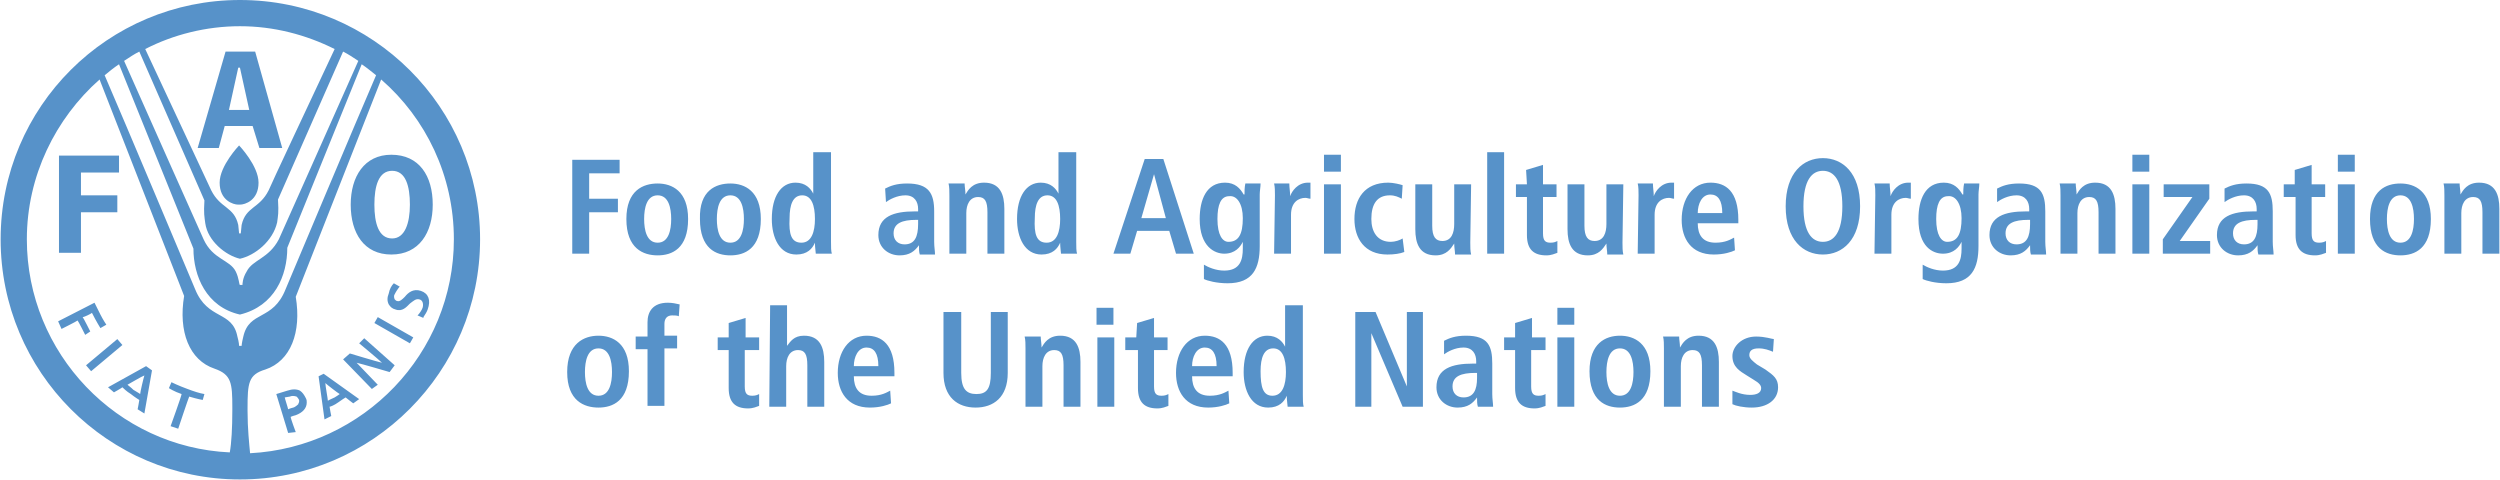
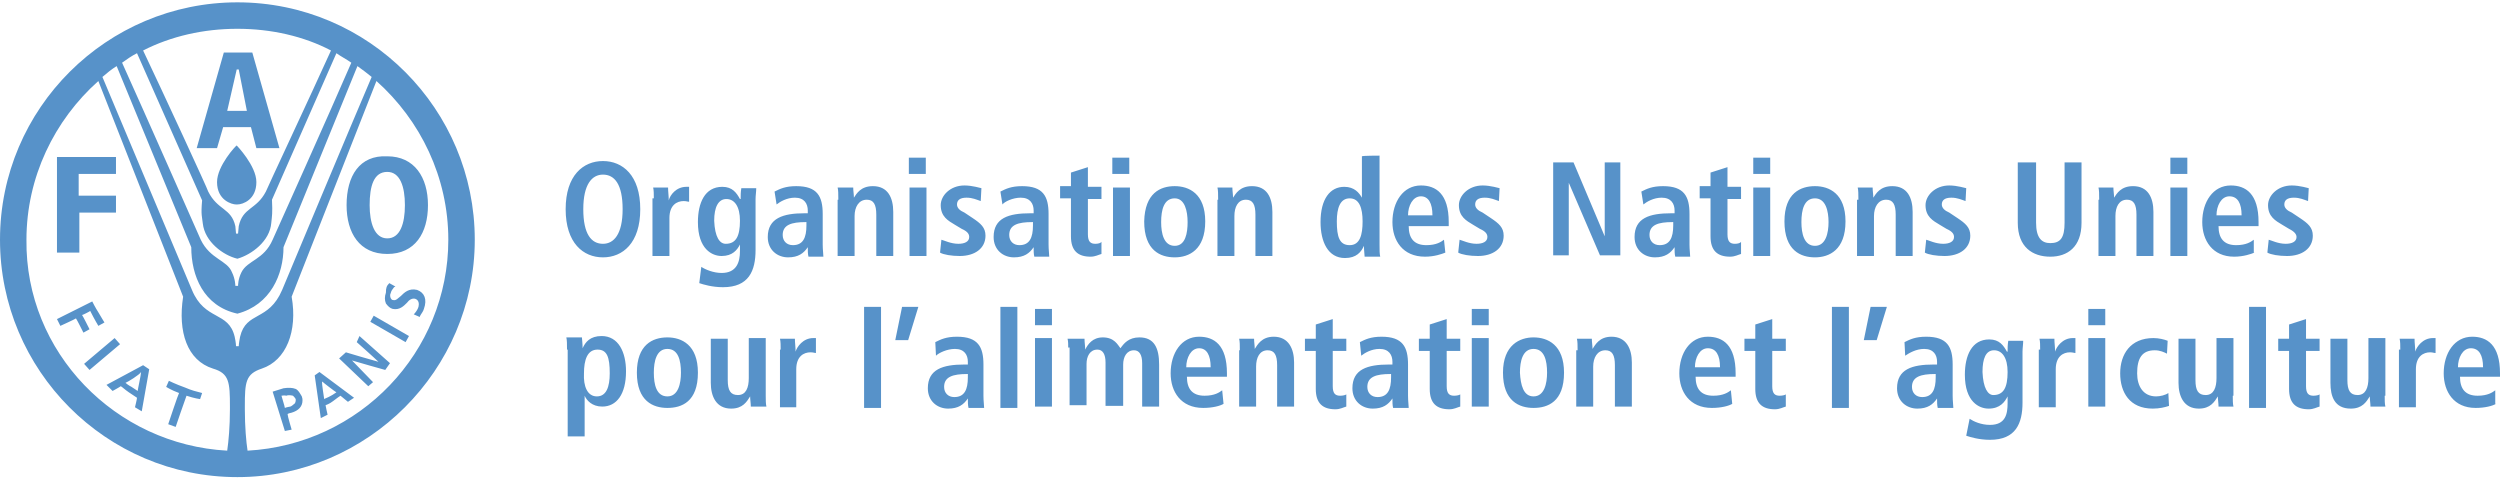
- <svg xmlns="http://www.w3.org/2000/svg" version="1.1" id="Layer_1" x="0" y="0" viewBox="0 0 295.5 56.7" width="365" height="70" xml:space="preserve">
-   <style>
-     .st0{fill:#5792c9}
-   </style>
-   <path class="st0" d="M67.6 18.9h5.6v1.6h-3.6v3H73v1.6h-3.4V30h-2V18.9zM77.7 21.7c1.7 0 3.6.9 3.6 4.2 0 3.5-1.9 4.3-3.6 4.3s-3.7-.8-3.7-4.3c0-3.4 2-4.2 3.7-4.2zm0 7c1.3 0 1.6-1.5 1.6-2.8s-.3-2.8-1.6-2.8-1.6 1.5-1.6 2.8.3 2.8 1.6 2.8zM86.3 21.7c1.7 0 3.6.9 3.6 4.2 0 3.5-1.9 4.3-3.6 4.3s-3.6-.8-3.6-4.3c-.1-3.4 1.9-4.2 3.6-4.2zm0 7c1.3 0 1.6-1.5 1.6-2.8s-.3-2.8-1.6-2.8-1.6 1.5-1.6 2.8.3 2.8 1.6 2.8zM98.2 18v10.6c0 .6 0 1.1.1 1.4h-1.9c0-.2-.1-.7-.1-1.3-.3.7-.9 1.4-2.2 1.4-2 0-2.9-2-2.9-4.2 0-2.7 1.1-4.3 2.8-4.3 1.2 0 1.8.7 2.1 1.3V18h2.1zm-3.5 10.7c1.2 0 1.6-1.3 1.6-2.8 0-1.6-.4-2.8-1.5-2.8s-1.5 1.1-1.5 2.7c-.1 1.9.2 2.9 1.4 2.9zM104.6 22.3c.6-.3 1.3-.6 2.6-.6 2.6 0 3.2 1.2 3.2 3.3v3.6c0 .6.1 1.1.1 1.5h-1.8c-.1-.3-.1-.7-.1-1.1-.5.7-1.1 1.2-2.3 1.2-1.3 0-2.5-.9-2.5-2.4 0-2.2 1.8-2.8 4.3-2.8h.4v-.3c0-.8-.4-1.6-1.5-1.6-1 0-1.9.5-2.3.8l-.1-1.6zm3.9 3.7h-.2c-1.7 0-2.7.4-2.7 1.6 0 .8.5 1.3 1.3 1.3 1.2 0 1.6-.9 1.6-2.4V26zM112.2 23.1c0-.5 0-1-.1-1.4h1.9c0 .4.1.8.1 1.3.3-.5.8-1.4 2.2-1.4 1.9 0 2.4 1.4 2.4 3.1V30h-2v-4.9c0-1.3-.3-1.8-1.1-1.8-1 0-1.4.9-1.4 1.9V30h-2v-6.9zM127.2 18v10.6c0 .6 0 1.1.1 1.4h-1.9c0-.2-.1-.7-.1-1.3-.3.7-.9 1.4-2.2 1.4-2 0-2.9-2-2.9-4.2 0-2.7 1.1-4.3 2.8-4.3 1.2 0 1.8.7 2.1 1.3V18h2.1zm-3.5 10.7c1.2 0 1.6-1.3 1.6-2.8 0-1.6-.4-2.8-1.5-2.8s-1.5 1.1-1.5 2.7c-.1 1.9.2 2.9 1.4 2.9zM138.2 27.3h-3.8l-.8 2.7h-2l3.7-11.2h2.2l3.6 11.2H139l-.8-2.7zm-.4-1.5l-1.4-5.2-1.5 5.2h2.9zM142.3 31.3c.5.3 1.4.7 2.4.7 1.9 0 2.2-1.3 2.2-2.6v-.8c-.3.6-.9 1.4-2.2 1.4-1.1 0-2.9-.8-2.9-4.1 0-2.3.8-4.3 3-4.3 1.2 0 1.8.7 2.2 1.4h.1c0-.4 0-.8.1-1.3h1.8c0 .4-.1.9-.1 1.3v6.1c0 2.6-.8 4.4-3.8 4.4-1.3 0-2.4-.3-2.8-.5v-1.7zm2.9-2.7c1.2 0 1.7-.9 1.7-2.8 0-1.7-.7-2.7-1.6-2.6-1 0-1.4 1-1.4 2.7 0 1.9.6 2.7 1.3 2.7zM150.7 23.1c0-.5 0-1-.1-1.4h1.8c0 .5.1 1 .1 1.5.2-.6.9-1.6 2.1-1.6h.3v1.9c-.2 0-.4-.1-.6-.1-.8 0-1.7.5-1.7 2V30h-2l.1-6.9zM156.5 18.3h2v2h-2v-2zm0 3.5h2V30h-2v-8.2zM166 29.8c-.5.2-1.2.3-2 .3-2.7 0-3.9-1.9-3.9-4.2 0-2.4 1.2-4.3 4-4.3.6 0 1.4.2 1.7.3l-.1 1.6c-.4-.2-.8-.4-1.4-.4-1.5 0-2.2 1-2.2 2.8 0 1.5.7 2.7 2.3 2.7.5 0 1.1-.2 1.4-.4l.2 1.6zM173.8 28.7c0 .5 0 1 .1 1.4H172c0-.4-.1-.8-.1-1.3-.4.6-.9 1.4-2.2 1.4-1.9 0-2.4-1.4-2.4-3.1v-5.3h2v4.9c0 1.3.4 1.8 1.2 1.8 1.1 0 1.4-1 1.4-2v-4.7h2l-.1 6.9zM175.8 18h2v12h-2V18zM180.4 20.1l2-.6v2.3h1.6v1.5h-1.6v4.3c0 .9.3 1.1.9 1.1.4 0 .6-.1.8-.2v1.4c-.3.1-.7.3-1.3.3-1.5 0-2.3-.7-2.3-2.4v-4.5h-1.3v-1.5h1.3l-.1-1.7zM191.8 28.7c0 .5 0 1 .1 1.4H190c0-.4-.1-.8-.1-1.3-.4.6-.9 1.4-2.2 1.4-1.9 0-2.4-1.4-2.4-3.1v-5.3h2v4.9c0 1.3.4 1.8 1.2 1.8 1.1 0 1.4-1 1.4-2v-4.7h2l-.1 6.9zM193.7 23.1c0-.5 0-1-.1-1.4h1.8c0 .5.1 1 .1 1.5.2-.6.9-1.6 2.1-1.6h.3v1.9c-.2 0-.4-.1-.6-.1-.8 0-1.7.5-1.7 2V30h-2l.1-6.9zM205.1 29.6c-.4.2-1.3.5-2.5.5-2.7 0-3.8-1.9-3.8-4.1 0-2.5 1.3-4.4 3.4-4.4 1.8 0 3.3 1 3.3 4.4v.4h-4.8c0 1.4.6 2.3 2.1 2.3 1.2 0 1.8-.4 2.2-.6l.1 1.5zm-1.5-4.4c0-1.5-.5-2.2-1.4-2.2-1 0-1.5 1.1-1.5 2.2h2.9zM215.5 18.7c2.3 0 4.4 1.7 4.4 5.7s-2.1 5.7-4.4 5.7c-2.3 0-4.4-1.7-4.4-5.7s2.1-5.7 4.4-5.7zm0 9.9c1.3 0 2.3-1.1 2.3-4.2s-1-4.2-2.3-4.2-2.3 1.1-2.3 4.2 1 4.2 2.3 4.2zM221.7 23.1c0-.5 0-1-.1-1.4h1.8c0 .5.1 1 .1 1.5.2-.6.9-1.6 2.1-1.6h.3v1.9c-.2 0-.4-.1-.6-.1-.8 0-1.7.5-1.7 2V30h-2l.1-6.9zM227.3 31.3c.5.3 1.4.7 2.4.7 1.9 0 2.2-1.3 2.2-2.6v-.8c-.3.6-.9 1.4-2.2 1.4-1.2 0-2.9-.8-2.9-4.1 0-2.3.8-4.3 3-4.3 1.2 0 1.8.7 2.2 1.4h.1c0-.4 0-.8.1-1.3h1.8c0 .4-.1.9-.1 1.3v6.1c0 2.6-.8 4.4-3.8 4.4-1.3 0-2.4-.3-2.8-.5v-1.7zm2.9-2.7c1.2 0 1.7-.9 1.7-2.8 0-1.7-.7-2.7-1.6-2.6-1 0-1.4 1-1.4 2.7 0 1.9.6 2.7 1.3 2.7zM236.1 22.3c.6-.3 1.3-.6 2.6-.6 2.6 0 3.1 1.2 3.1 3.3v3.6c0 .6.1 1.1.1 1.5h-1.8c-.1-.3-.1-.7-.1-1.1-.5.7-1.1 1.2-2.3 1.2-1.3 0-2.5-.9-2.5-2.4 0-2.2 1.8-2.8 4.3-2.8h.4v-.3c0-.8-.4-1.6-1.5-1.6-1 0-1.9.5-2.3.8v-1.6zM240 26h-.2c-1.7 0-2.7.4-2.7 1.6 0 .8.5 1.3 1.3 1.3 1.2 0 1.6-.9 1.6-2.4V26zM243.6 23.1c0-.5 0-1-.1-1.4h1.9c0 .4.1.8.1 1.3.3-.5.8-1.4 2.2-1.4 1.9 0 2.4 1.4 2.4 3.1V30h-2v-4.9c0-1.3-.3-1.8-1.1-1.8-1 0-1.4.9-1.4 1.9V30h-2v-6.9zM252.1 18.3h2v2h-2v-2zm0 3.5h2V30h-2v-8.2zM255.7 28.3l3.5-5h-3.4v-1.5h5.4v1.7l-3.5 5h3.6V30h-5.6v-1.7zM263 22.3c.6-.3 1.3-.6 2.6-.6 2.6 0 3.1 1.2 3.1 3.3v3.6c0 .6.1 1.1.1 1.5H267c-.1-.3-.1-.7-.1-1.1-.5.7-1.1 1.2-2.3 1.2-1.3 0-2.5-.9-2.5-2.4 0-2.2 1.8-2.8 4.3-2.8h.4v-.3c0-.8-.4-1.6-1.5-1.6-1 0-1.9.5-2.3.8v-1.6zm3.9 3.7h-.2c-1.7 0-2.7.4-2.7 1.6 0 .8.5 1.3 1.3 1.3 1.2 0 1.6-.9 1.6-2.4V26zM271.3 20.1l2-.6v2.3h1.6v1.5h-1.6v4.3c0 .9.3 1.1.9 1.1.4 0 .6-.1.8-.2v1.4c-.3.1-.7.3-1.3.3-1.5 0-2.3-.7-2.3-2.4v-4.5H270v-1.5h1.3v-1.7zM276.4 18.3h2v2h-2v-2zm0 3.5h2V30h-2v-8.2zM283.8 21.7c1.7 0 3.6.9 3.6 4.2 0 3.5-1.9 4.3-3.6 4.3s-3.6-.8-3.6-4.3c0-3.4 1.9-4.2 3.6-4.2zm0 7c1.3 0 1.6-1.5 1.6-2.8s-.3-2.8-1.6-2.8-1.6 1.5-1.6 2.8.3 2.8 1.6 2.8zM289 23.1c0-.5 0-1-.1-1.4h1.9c0 .4.1.8.1 1.3.3-.5.8-1.4 2.2-1.4 1.9 0 2.4 1.4 2.4 3.1V30h-2v-4.9c0-1.3-.3-1.8-1.1-1.8-1 0-1.4.9-1.4 1.9V30h-2v-6.9zM70.7 39.7c1.7 0 3.6.9 3.6 4.2 0 3.5-1.9 4.3-3.6 4.3S67 47.4 67 44s2-4.3 3.7-4.3zm0 7.1c1.3 0 1.6-1.5 1.6-2.8s-.3-2.8-1.6-2.8-1.6 1.5-1.6 2.8.3 2.8 1.6 2.8zM76.5 41.3h-1.4v-1.5h1.4v-1.7c0-1.2.6-2.3 2.4-2.3.5 0 1 .1 1.4.2l-.1 1.4c-.2-.1-.5-.1-.8-.1-.6 0-.9.4-.9 1v1.4H80v1.5h-1.5V48h-2v-6.7zM86.1 38.2l2-.6v2.3h1.6v1.5H88v4.3c0 .9.3 1.1.9 1.1.4 0 .6-.1.8-.2V48c-.3.1-.7.3-1.3.3-1.5 0-2.3-.7-2.3-2.4v-4.5h-1.3v-1.5h1.3v-1.7zM91 36.1h2v4.8c.4-.5.8-1.2 2-1.2 1.9 0 2.4 1.4 2.4 3.1v5.3h-2v-4.9c0-1.3-.3-1.8-1.1-1.8-1 0-1.4.9-1.4 1.9v4.8h-2l.1-12zM105.3 47.7c-.4.2-1.3.5-2.5.5-2.7 0-3.8-1.9-3.8-4.1 0-2.5 1.3-4.4 3.4-4.4 1.8 0 3.3 1 3.3 4.4v.4h-4.8c0 1.4.6 2.3 2.1 2.3 1.2 0 1.8-.4 2.2-.6l.1 1.5zm-1.5-4.4c0-1.5-.5-2.2-1.4-2.2-1 0-1.5 1.1-1.5 2.2h2.9zM113.6 36.9v7.2c0 1.9.6 2.5 1.8 2.5 1.2 0 1.7-.6 1.7-2.5v-7.2h2v7.2c0 2.9-1.7 4.1-3.8 4.1-2.1 0-3.8-1.2-3.8-4.1v-7.2h2.1zM121.2 41.2c0-.5 0-1-.1-1.4h1.9c0 .4.1.8.1 1.3.3-.5.8-1.4 2.2-1.4 1.9 0 2.4 1.4 2.4 3.1v5.3h-2v-4.9c0-1.3-.3-1.8-1.1-1.8-1 0-1.4.9-1.4 1.9v4.8h-2v-6.9zM129.6 36.4h2v2h-2v-2zm.1 3.5h2v8.2h-2v-8.2zM134.4 38.2l2-.6v2.3h1.6v1.5h-1.6v4.3c0 .9.3 1.1.9 1.1.4 0 .6-.1.8-.2V48c-.3.1-.7.3-1.3.3-1.5 0-2.3-.7-2.3-2.4v-4.5H133v-1.5h1.3l.1-1.7zM145.3 47.7c-.4.2-1.3.5-2.5.5-2.7 0-3.8-1.9-3.8-4.1 0-2.5 1.3-4.4 3.4-4.4 1.8 0 3.3 1 3.3 4.4v.4h-4.8c0 1.4.6 2.3 2.1 2.3 1.2 0 1.8-.4 2.2-.6l.1 1.5zm-1.5-4.4c0-1.5-.5-2.2-1.4-2.2-1 0-1.5 1.1-1.5 2.2h2.9zM154 36.1v10.6c0 .6 0 1.1.1 1.4h-1.9c0-.2-.1-.7-.1-1.3-.3.7-.9 1.4-2.2 1.4-2 0-2.9-2-2.9-4.2 0-2.7 1.1-4.3 2.8-4.3 1.2 0 1.8.7 2.1 1.3v-4.9h2.1zm-3.6 10.7c1.2 0 1.6-1.3 1.6-2.8 0-1.6-.4-2.8-1.5-2.8s-1.5 1.1-1.5 2.7c0 1.9.3 2.9 1.4 2.9zM160.2 36.9h2.4l3.7 8.8v-8.8h1.9v11.2h-2.4l-3.7-8.7v8.7h-1.9V36.9zM170.7 40.3c.6-.3 1.3-.6 2.6-.6 2.6 0 3.1 1.2 3.1 3.3v3.6c0 .6.1 1.1.1 1.5h-1.8c-.1-.3-.1-.7-.1-1.1-.5.7-1.1 1.2-2.3 1.2-1.3 0-2.5-.9-2.5-2.4 0-2.2 1.8-2.8 4.3-2.8h.4v-.3c0-.8-.4-1.6-1.5-1.6-1 0-1.9.5-2.3.8v-1.6zm3.9 3.8h-.2c-1.7 0-2.7.4-2.7 1.6 0 .8.5 1.3 1.3 1.3 1.2 0 1.6-.9 1.6-2.3v-.6zM179.1 38.2l2-.6v2.3h1.6v1.5H181v4.3c0 .9.3 1.1.9 1.1.4 0 .6-.1.8-.2V48c-.3.1-.7.3-1.3.3-1.5 0-2.3-.7-2.3-2.4v-4.5h-1.3v-1.5h1.3v-1.7zM184.1 36.4h2v2h-2v-2zm0 3.5h2v8.2h-2v-8.2zM191.5 39.7c1.7 0 3.6.9 3.6 4.2 0 3.5-1.9 4.3-3.6 4.3s-3.6-.8-3.6-4.3c0-3.3 1.9-4.2 3.6-4.2zm0 7.1c1.3 0 1.6-1.5 1.6-2.8s-.3-2.8-1.6-2.8-1.6 1.5-1.6 2.8.3 2.8 1.6 2.8zM196.7 41.2c0-.5 0-1-.1-1.4h1.9c0 .4.1.8.1 1.3.3-.5.8-1.4 2.2-1.4 1.9 0 2.4 1.4 2.4 3.1v5.3h-2v-4.9c0-1.3-.3-1.8-1.1-1.8-1 0-1.4.9-1.4 1.9v4.8h-2v-6.9zM204.8 46.2c.3.1 1.1.5 2.1.5.7 0 1.3-.2 1.3-.8 0-.3-.2-.6-.9-1l-.8-.5c-.8-.5-1.7-1-1.7-2.3 0-1.1 1.1-2.3 2.8-2.3 1.1 0 1.9.3 2.1.3l-.1 1.5c-.5-.2-1-.4-1.7-.4-.8 0-1.1.3-1.1.8 0 .4.4.7.9 1.1l1 .6c1 .7 1.5 1.1 1.5 2.1 0 1.5-1.3 2.4-3.1 2.4-1 0-1.9-.2-2.3-.4v-1.6z" />
-   <g>
-     <path class="st0" d="M28.3 56.7C12.7 56.7 0 44 0 28.3S12.7 0 28.3 0C44 0 56.7 12.7 56.7 28.3S44 56.7 28.3 56.7zm-.1-39.5s2.3 2.4 2.3 4.4c0 2.1-1.6 2.6-2.2 2.6h-.2c-.6 0-2.2-.5-2.2-2.6 0-2 2.3-4.4 2.3-4.4zM6.9 29.9h2.6v-4.8h4.3v-2H9.5v-2.7H14v-2H6.9v11.5zm23.7-12.4h2.7L30.1 6.1h-3.5l-3.3 11.4h2.5l.7-2.6h3.3l.8 2.6zM29.4 13H27l1.1-5h.2l1.1 5zm12 11.2c0 3.4 1.6 5.9 4.8 5.9 3.3 0 4.9-2.6 4.9-5.9 0-3.4-1.6-5.9-4.9-5.9-3.2 0-4.8 2.6-4.8 5.9zm2.8 0c0-2.2.5-4 2.1-4s2.1 1.8 2.1 4-.6 4-2.1 4c-1.6 0-2.1-1.8-2.1-4zM27.1 53.5c.2-1.1.3-2.9.3-5v-.3c0-2.9-.1-3.9-2.1-4.6-3-1-4.3-4.4-3.6-8.6l-10-25.6C6.5 14 3.1 20.8 3.1 28.3c0 13.5 10.7 24.6 24 25.2zm1.2-16.3c-4-.9-5.5-4.6-5.5-7.8L14 7.6c-.6.4-1.1.8-1.7 1.3 2 4.6 10.7 25.3 10.7 25.3 1.5 3.7 4.4 2.5 5 5.6.2.7.2 1.1.2 1.1h.3s0-.3.2-1.1c.7-3.1 3.5-1.8 5-5.6 0 0 8.7-20.7 10.7-25.3-.5-.4-1.1-.9-1.7-1.3l-8.8 21.7c0 3.3-1.5 6.9-5.6 7.9zm0-6.6c-1.7-.4-3.8-2.1-4.1-4.2-.1-.8-.2-1.1-.1-2.7L16.4 6.1c-.6.3-1.2.7-1.8 1.1 2.3 5.2 9.4 21.1 9.4 21.1 1.1 2.4 3.1 2.4 3.8 3.8.4.8.4 1.6.5 1.6h.3c0-.1 0-.8.5-1.6.7-1.4 2.6-1.5 3.8-3.8 0 0 7.1-15.9 9.4-21.1-.6-.4-1.2-.8-1.8-1.1l-7.7 17.5c.1 1.6 0 1.9-.1 2.7-.5 2.2-2.6 3.9-4.4 4.3zm.1-3l.1-1c.5-2.2 2.1-1.9 3.2-4.1 0-.1 5.5-11.8 7.8-16.7-3.4-1.7-7.2-2.7-11.2-2.7s-7.9 1-11.2 2.7c2.3 4.9 7.8 16.7 7.8 16.7 1.1 2.2 2.7 1.9 3.2 4.1l.1 1h.2zm25.2.7c0-7.5-3.3-14.3-8.6-18.9L34.9 35.1c.7 4.2-.6 7.6-3.6 8.6-2 .6-2.1 1.6-2.1 4.6v.3c0 2.1.2 3.9.3 5 13.4-.7 24.1-11.8 24.1-25.3zm-42.5 7.5l.7 1.4c.3.6.7 1.2.7 1.2l-.7.4s-.5-.8-1-1.8c-.1.1-.9.5-1.1.5.1.1.9 1.7.9 1.7l-.6.4s-.8-1.6-.9-1.7c-.1.1-1.9 1-1.9 1l-.4-.9 4.3-2.2zm2.7 4.3l.6.7-3.7 3.1-.6-.7 3.7-3.1zm3.4 3.2l.7.5-.9 5.1-.8-.5s.2-1 .2-1.1c0 0-.5-.3-1-.7-.5-.3-.9-.7-1-.8-.1.1-1 .6-1 .6l-.7-.6 4.5-2.5zM15 45.5c.1.1.4.3.7.6.3.2.7.4.8.5 0-.2.4-1.9.5-2.2-.3.1-1.8 1-2 1.1zm5.2-.3s.8.4 1.9.8c.8.3 1.4.5 2 .6l-.2.7s-.6-.1-1.6-.4c-.1.2-1.3 3.8-1.3 3.8l-.9-.3s1.3-3.6 1.3-3.8c-.9-.3-1.5-.7-1.5-.7l.3-.7zm15.2 1c.3.2.5.5.7.9.1.2.1.3.1.5 0 .7-.5 1.2-1.3 1.5 0 0-.4.1-.6.2 0 .2.6 1.8.6 1.8l-.9.1-1.4-4.6 1.3-.4c.6-.2 1.1-.2 1.5 0zm-1.8.8c0 .1.4 1.3.4 1.4.2-.1.6-.2.6-.2.1 0 .4-.2.6-.4 0-.1.1-.2.1-.3v-.2c-.1-.2-.2-.3-.3-.4-.3-.1-.6-.1-.8 0-.1 0-.5.1-.6.1zm4.6-2.8l4.2 3-.7.5s-.8-.6-.9-.7c0 0-.5.3-.9.6s-.9.5-1 .5c0 .1.2 1.1.2 1.1l-.8.4-.7-5.1.6-.3zm.5 3.2c.1-.1.4-.2.8-.4.3-.2.5-.3.6-.4-.2-.1-1.5-1.1-1.7-1.3 0 .3.3 1.9.3 2.1zM43 40l3.6 3.2-.6.8s-3.4-1-3.9-1.1c.4.4 2.5 2.6 2.5 2.6l-.7.5-3.4-3.5.8-.7s3.3 1 3.8 1.1c-.4-.4-2.7-2.3-2.7-2.3l.6-.6zm1.6-2.5l4.2 2.4-.4.7-4.2-2.4.4-.7zm1.9-4l.7.4-.1.1c-.2.3-.3.4-.5.8-.1.1-.1.4 0 .6.1.1.2.2.3.2.3.1.6-.2.9-.5.4-.5 1-1 1.9-.7s1.2 1.1.8 2.2c-.1.3-.3.6-.5.9v.1l-.7-.3.1-.1c.1-.1.4-.5.5-.8s.1-.9-.4-1c-.4-.1-.7.2-1.1.5-.4.4-.9 1-1.7.7-.4-.1-.6-.3-.8-.6-.2-.4-.2-.8 0-1.3.1-.5.3-.9.6-1.2z" />
-   </g>
+ <svg xmlns="http://www.w3.org/2000/svg" version="1.1" id="Layer_2_1_" x="0" y="0" viewBox="0 0 368.6 70" width="365" height="70" xml:space="preserve">
+   <style>.st0{fill:#5792c9}</style>
+   <path class="st0" d="M35 70C15.6 70 0 54.2 0 35 0 15.6 15.8 0 35 0c19.4 0 35 15.8 35 35S54.2 70 35 70zm-.1-48.9s2.9 3 2.9 5.4c0 2.6-2 3.3-2.8 3.3h-.2c-.6 0-2.8-.6-2.8-3.3 0-2.4 2.8-5.4 2.9-5.4zM8.5 36.9h3.2V31h5.4v-2.5h-5.5v-3.2h5.5v-2.5H8.4v14.1h.1zm29.3-15.4h3.4l-4-14.1H33l-4 14.1h3l.9-3.1H37l.8 3.1zM36.4 16h-2.9l1.4-6.1h.3l1.2 6.1zm14.7 13.9c0 4.1 1.9 7.2 6 7.2s6-3.1 6-7.2-2-7.2-6-7.2c-4.1-.2-6 2.9-6 7.2zm3.4 0c0-2.8.6-4.9 2.6-4.9 1.9 0 2.6 2.2 2.6 4.9s-.7 4.9-2.6 4.9-2.6-2.3-2.6-4.9zm-21 36.2c.2-1.4.4-3.5.4-6.1v-.4c0-3.6-.1-4.9-2.5-5.6-3.8-1.2-5.2-5.4-4.4-10.6L14.5 11.6C8 17.4 3.9 25.8 3.9 35 3.7 51.6 17 65.2 33.5 66.1zM35 45.9c-5-1.1-6.8-5.6-6.8-9.8l-11-26.7c-.8.5-1.4 1-2.1 1.6 2.4 5.7 13.1 31.2 13.2 31.4 1.9 4.6 5.4 3.1 6.3 6.9.2.9.2 1.4.2 1.4h.4s0-.4.2-1.4c.9-3.8 4.2-2.2 6.2-6.9 0 0 10.7-25.6 13.2-31.4-.6-.5-1.4-1.1-2.1-1.6L41.8 36.1c0 4-1.9 8.5-6.8 9.8zm0-8.1c-2.1-.5-4.8-2.5-5.1-5.2-.1-1-.3-1.2-.1-3.4L20.2 7.5c-.8.4-1.5.9-2.2 1.4C20.9 15.3 29.6 35 29.6 35c1.4 2.9 3.9 3 4.6 4.8.5 1 .5 2 .5 2h.4c0-.1 0-1 .5-2 .9-1.8 3.3-1.8 4.6-4.8 0 0 8.8-19.6 11.6-26.1-.7-.5-1.5-.9-2.2-1.4l-9.5 21.6c.1 2 0 2.4-.1 3.4-.2 2.7-2.9 4.7-5 5.3zm.1-3.7l.1-1.1c.6-2.8 2.6-2.4 4-5.1 0-.1 6.8-14.6 9.6-20.8C44.8 5 40 3.9 35 3.9S25.2 5 21.1 7.1c2.9 6.1 9.6 20.6 9.6 20.8 1.4 2.8 3.4 2.4 4 5.1l.1 1.1h.3zm31 .9c0-9.2-4.1-17.6-10.6-23.4L43 43.4c.9 5.1-.8 9.4-4.4 10.6-2.4.8-2.5 2-2.5 5.6v.4c0 2.6.2 4.8.4 6.1C53 65.2 66.1 51.6 66.1 35zm-52.5 9.1s.5 1 .9 1.6c.4.7.9 1.5.9 1.5l-.9.5s-.6-1-1.2-2.2c-.1.1-1.1.6-1.2.6.1.1 1.1 2.1 1.1 2.1l-.9.5s-1-2-1.1-2.1c-.1.1-2.3 1.1-2.3 1.1l-.5-1 5.2-2.6zm3.3 5.4l.8.9-4.5 3.8-.8-.9 4.5-3.8zm4.2 4l.9.6-1.1 6.2-1-.6s.3-1.2.3-1.4l-1.2-.8c-.6-.4-1.1-.9-1.2-.9-.1.1-1.2.7-1.2.7l-.9-.9 5.4-2.9zm-2.6 2.6c.1.1.5.4.9.6.4.3.8.5.9.6 0-.2.5-2.4.5-2.8-.2.4-2 1.5-2.3 1.6zm6.4-.3s1 .5 2.4 1c.9.4 1.7.6 2.5.8l-.3.9s-.8-.1-2-.5c-.1.2-1.6 4.6-1.6 4.6l-1.1-.4s1.5-4.5 1.6-4.6c-1.1-.4-1.9-.9-1.9-.9l.4-.9zM43.6 57c.4.2.6.6.9 1.1.1.3.1.4.1.6 0 .9-.6 1.5-1.6 1.8 0 0-.5.1-.6.2 0 .3.6 2.3.6 2.3l-1 .2-1.8-5.8 1.6-.5c.7-.1 1.3-.1 1.8.1zm-2.1 1c0 .1.5 1.6.5 1.8.2-.1.8-.2.8-.2.1 0 .5-.3.7-.5 0-.1.1-.2.1-.4v-.2c-.1-.2-.3-.4-.4-.5-.4-.1-.8-.1-1 0-.2-.1-.6 0-.7 0zm5.6-3.5l5.1 3.8-.9.6s-1-.8-1.1-.9c0 0-.6.4-1.1.8-.5.4-1.1.6-1.1.6 0 .1.3 1.4.3 1.4l-1 .5-.9-6.3.7-.5zm.7 4c.1-.1.5-.2 1-.5.4-.2.6-.4.8-.5-.2-.1-1.9-1.4-2.1-1.6-.1.3.3 2.4.3 2.6zm5.2-9.3l4.5 4-.7 1s-4.3-1.2-4.9-1.4c.5.5 3.1 3.2 3.1 3.2l-.7.6-4.3-4.1 1-.9s4 1.2 4.8 1.4c-.5-.5-3.2-2.9-3.2-2.9l.4-.9zm2.1-3l5.2 3-.5.9-5.2-3 .5-.9zm2.3-4.8l.9.5-.2.1c-.3.4-.4.5-.5.9-.1.1-.1.5 0 .7.1.1.1.3.4.3.4.1.7-.3 1.1-.6.5-.5 1.2-1.2 2.4-.9 1.1.4 1.5 1.4 1 2.8-.1.4-.4.7-.6 1.1v.1L61 46l.1-.1c.1-.1.5-.6.6-1 .1-.4.1-1-.5-1.2-.5-.1-.9.2-1.2.6-.5.5-1.1 1.1-2.1.9-.4-.1-.7-.4-1-.8-.2-.5-.2-1 0-1.6 0-.7.1-1 .5-1.4zM88.9 23.4c2.9 0 5.5 2.1 5.5 7.1s-2.6 7.1-5.5 7.1-5.5-2.1-5.5-7.1 2.6-7.1 5.5-7.1zm0 12.2c1.6 0 2.9-1.4 2.9-5.1s-1.2-5.1-2.9-5.1c-1.6 0-2.9 1.4-2.9 5.1s1.2 5.1 2.9 5.1zM96.4 28.9c0-.6 0-1.2-.1-1.6h2.2c0 .6.1 1.2.1 1.9.2-.8 1.1-2 2.6-2h.4v2.2c-.2 0-.4-.1-.8-.1-1 0-2.1.6-2.1 2.5v5.6h-2.5v-8.5h.2zM103.4 39c.6.4 1.8.9 3 .9 2.2 0 2.7-1.6 2.7-3.2v-1c-.4.8-1.1 1.7-2.7 1.7-1.4 0-3.5-1-3.5-5 0-2.8 1-5.2 3.6-5.2 1.5 0 2.1.9 2.6 1.8h.1c0-.5 0-1 .1-1.6h2.2c0 .5-.1 1.1-.1 1.6v7.5c0 3.1-1 5.5-4.8 5.5-1.6 0-2.9-.4-3.5-.6l.3-2.4zm3.6-3.4c1.5 0 2.1-1.1 2.1-3.4 0-2.1-.8-3.2-2-3.2s-1.8 1.2-1.8 3.2c.1 2.4.8 3.4 1.7 3.4zM114.2 27.9c.8-.4 1.6-.8 3.2-.8 3.1 0 3.9 1.5 3.9 4.1v4.5c0 .8.1 1.4.1 1.8h-2.2c-.1-.4-.1-.9-.1-1.4-.6.9-1.4 1.5-2.9 1.5-1.6 0-3-1.1-3-3 0-2.8 2.3-3.5 5.4-3.5h.5v-.4c0-1-.5-1.9-1.9-1.9-1.2 0-2.2.6-2.7 1l-.3-1.9zm4.8 4.5h-.2c-2.1 0-3.4.4-3.4 1.9 0 .9.6 1.5 1.5 1.5 1.5 0 2-1.1 2-2.9v-.5h.1zM123.6 28.9c0-.6 0-1.2-.1-1.6h2.3c0 .5.1 1 .1 1.5.4-.6 1-1.7 2.8-1.7 2.2 0 3 1.7 3 3.8v6.5h-2.5v-6.1c0-1.5-.4-2.2-1.4-2.2-1.2 0-1.8 1.1-1.8 2.4v5.9h-2.5v-8.3h.1zM134 22.9h2.5v2.4H134v-2.4zm.1 4.4h2.5v10.1h-2.5V27.3zM138.8 35c.4.1 1.4.6 2.5.6.9 0 1.6-.3 1.6-1 0-.4-.2-.8-1.1-1.2l-1-.6c-1-.6-2.1-1.2-2.1-2.9 0-1.4 1.4-2.9 3.5-2.9 1.2 0 2.4.4 2.5.4l-.1 1.9c-.6-.2-1.2-.5-2.1-.5-1 0-1.4.4-1.4 1 0 .5.4.9 1.1 1.2l1.2.8c1.2.8 1.9 1.4 1.9 2.6 0 1.9-1.6 3-3.8 3-1.2 0-2.4-.2-2.9-.5l.2-1.9zM147.5 27.9c.8-.4 1.6-.8 3.2-.8 3.1 0 3.9 1.5 3.9 4.1v4.5c0 .8.1 1.4.1 1.8h-2.2c-.1-.4-.1-.9-.1-1.4-.6.9-1.4 1.5-2.9 1.5-1.6 0-3-1.1-3-3 0-2.8 2.2-3.5 5.4-3.5h.5v-.4c0-1-.5-1.9-1.9-1.9-1.2 0-2.4.6-2.7 1l-.3-1.9zm4.9 4.5h-.2c-2.1 0-3.4.4-3.4 1.9 0 .9.6 1.5 1.5 1.5 1.5 0 2-1.1 2-2.9v-.5h.1zM157.9 25.1l2.5-.8v2.9h2V29h-2v5.2c0 1.1.4 1.4 1.1 1.4.4 0 .8-.1.9-.3v1.8c-.4.1-.9.4-1.6.4-1.9 0-2.9-.9-2.9-3v-5.6h-1.6v-1.8h1.6v-2zM164 22.9h2.5v2.4H164v-2.4zm.1 4.4h2.5v10.1h-2.5V27.3zM173.2 27.1c2.1 0 4.5 1.1 4.5 5.2 0 4.2-2.4 5.3-4.5 5.3s-4.5-1-4.5-5.3c.1-4.2 2.4-5.2 4.5-5.2zm0 8.8c1.6 0 1.9-1.9 1.9-3.5s-.4-3.5-1.9-3.5c-1.6 0-2 1.7-2 3.5 0 1.7.4 3.5 2 3.5zM179.6 28.9c0-.6 0-1.2-.1-1.6h2.2c0 .5.1 1 .1 1.5.4-.6 1-1.7 2.8-1.7 2.2 0 3 1.7 3 3.8v6.5h-2.5v-6.1c0-1.5-.4-2.2-1.4-2.2-1.2 0-1.7 1.1-1.7 2.4v5.9h-2.5v-8.3h.1zM203.4 22.6v13.1c0 .8 0 1.4.1 1.8h-2.3c0-.3-.1-.9-.1-1.6-.4.9-1.1 1.8-2.8 1.8-2.5 0-3.6-2.4-3.6-5.3 0-3.4 1.4-5.2 3.5-5.2 1.5 0 2.2.9 2.6 1.6v-6.1c.1-.1 2.6-.1 2.6-.1zM199 35.8c1.5 0 1.9-1.5 1.9-3.5s-.5-3.4-1.9-3.4-1.9 1.4-1.9 3.4c0 2.3.4 3.5 1.9 3.5zM213.1 36.9c-.5.2-1.6.6-3 .6-3.3 0-4.8-2.4-4.8-5.1 0-3 1.6-5.4 4.2-5.4 2.2 0 4.1 1.2 4.1 5.4v.6h-5.9c0 1.8.8 2.8 2.6 2.8 1.5 0 2.2-.5 2.6-.8l.2 1.9zm-1.9-5.5c0-1.8-.6-2.8-1.7-2.8-1.2 0-1.9 1.4-1.9 2.8h3.6zM215.2 35c.4.1 1.4.6 2.5.6.9 0 1.6-.3 1.6-1 0-.4-.2-.8-1.1-1.2l-1-.6c-1-.6-2.1-1.2-2.1-2.9 0-1.4 1.4-2.9 3.5-2.9 1.2 0 2.4.4 2.5.4l-.1 1.9c-.6-.2-1.2-.5-2.1-.5-1 0-1.4.4-1.4 1 0 .5.4.9 1.1 1.2l1.2.8c1.2.8 1.9 1.4 1.9 2.6 0 1.9-1.6 3-3.8 3-1.2 0-2.4-.2-2.9-.5l.2-1.9zM229 23.6h3l4.6 10.9V23.6h2.3v13.7h-3l-4.6-10.7v10.7H229V23.6zM242 27.9c.8-.4 1.6-.8 3.2-.8 3.1 0 3.9 1.5 3.9 4.1v4.5c0 .8.1 1.4.1 1.8H247c-.1-.4-.1-.9-.1-1.4-.6.9-1.4 1.5-2.9 1.5-1.6 0-3-1.1-3-3 0-2.8 2.2-3.5 5.4-3.5h.5v-.4c0-1-.5-1.9-1.9-1.9-1.2 0-2.2.6-2.7 1l-.3-1.9zm4.8 4.5h-.2c-2.1 0-3.4.4-3.4 1.9 0 .9.6 1.5 1.5 1.5 1.5 0 2-1.1 2-2.9v-.5h.1zM252.2 25.1l2.5-.8v2.9h2V29h-2v5.2c0 1.1.4 1.4 1.1 1.4.4 0 .8-.1.9-.3v1.8c-.4.1-.9.4-1.6.4-1.9 0-2.9-.9-2.9-3v-5.6h-1.6v-1.8h1.6v-2zM258.5 22.9h2.5v2.4h-2.5v-2.4zm0 4.4h2.5v10.1h-2.5V27.3zM267.6 27.1c2.1 0 4.5 1.1 4.5 5.2 0 4.2-2.4 5.3-4.5 5.3s-4.5-1-4.5-5.3c0-4.2 2.4-5.2 4.5-5.2zm0 8.8c1.6 0 2-1.9 2-3.5s-.4-3.5-2-3.5-2 1.7-2 3.5c0 1.7.4 3.5 2 3.5zM274 28.9c0-.6 0-1.2-.1-1.6h2.2c0 .5.1 1 .1 1.5.4-.6 1-1.7 2.8-1.7 2.2 0 3 1.7 3 3.8v6.5h-2.5v-6.1c0-1.5-.4-2.2-1.4-2.2-1.2 0-1.8 1.1-1.8 2.4v5.9h-2.5v-8.3h.2zM284 35c.4.1 1.4.6 2.5.6.9 0 1.6-.3 1.6-1 0-.4-.2-.8-1.1-1.2l-1-.6c-1-.6-2.1-1.2-2.1-2.9 0-1.4 1.4-2.9 3.5-2.9 1.2 0 2.4.4 2.5.4l-.1 1.9c-.6-.2-1.2-.5-2.1-.5-1 0-1.4.4-1.4 1 0 .5.4.9 1.1 1.2l1.2.8c1.2.8 1.9 1.4 1.9 2.6 0 1.9-1.6 3-3.8 3-1.2 0-2.4-.2-2.9-.5l.2-1.9zM300.2 23.6v8.9c0 2.2.8 3 2.1 3 1.5 0 2.1-.8 2.1-3v-8.9h2.5v8.9c0 3.6-2.1 5-4.6 5-2.6 0-4.8-1.4-4.8-5v-8.9h2.7zM309.5 28.9c0-.6 0-1.2-.1-1.6h2.2c0 .5.1 1 .1 1.5.4-.6 1-1.7 2.8-1.7 2.2 0 3 1.7 3 3.8v6.5H315v-6.1c0-1.5-.4-2.2-1.4-2.2-1.2 0-1.7 1.1-1.7 2.4v5.9h-2.5v-8.3h.1zM320 22.9h2.5v2.4H320v-2.4zm0 4.4h2.5v10.1H320V27.3zM332.4 36.9c-.5.2-1.6.6-3 .6-3.2 0-4.7-2.4-4.7-5.1 0-3 1.6-5.4 4.2-5.4 2.2 0 4.1 1.2 4.1 5.4v.6h-5.9c0 1.8.8 2.8 2.6 2.8 1.5 0 2.2-.5 2.6-.8v1.9zm-1.9-5.5c0-1.8-.6-2.8-1.8-2.8-1.2 0-1.9 1.4-1.9 2.8h3.7zM334.5 35c.4.1 1.4.6 2.5.6.9 0 1.6-.3 1.6-1 0-.4-.3-.8-1.1-1.2l-1-.6c-1-.6-2.1-1.2-2.1-2.9 0-1.4 1.4-2.9 3.5-2.9 1.2 0 2.4.4 2.5.4l-.1 1.9c-.6-.2-1.2-.5-2.1-.5-1 0-1.4.4-1.4 1 0 .5.4.9 1.1 1.2l1.2.8c1.2.8 1.9 1.4 1.9 2.6 0 1.9-1.6 3-3.8 3-1.2 0-2.4-.2-2.9-.5l.2-1.9zM83.6 51.2c0-.8 0-1.4-.1-1.8h2.3c0 .2.1.9.1 1.6.4-.9 1.1-1.8 2.8-1.8 2.5 0 3.6 2.4 3.6 5.2 0 3.4-1.4 5.2-3.5 5.2-1.5 0-2.3-.9-2.6-1.6v6h-2.5V51.2zm4.4 6.9c1.4 0 1.9-1.4 1.9-3.4 0-2.4-.4-3.5-1.8-3.5-1.5 0-2 1.5-2 3.5-.1 1.9.5 3.4 1.9 3.4zM98.4 49.4c2.1 0 4.5 1.1 4.5 5.2 0 4.3-2.4 5.2-4.5 5.2s-4.5-1-4.5-5.2c0-4.1 2.3-5.2 4.5-5.2zm0 8.7c1.6 0 2-1.9 2-3.5 0-1.8-.4-3.5-2-3.5s-2 1.8-2 3.5c0 1.8.4 3.5 2 3.5zM112.9 58c0 .6 0 1.2.1 1.6h-2.3c0-.5-.1-1-.1-1.5-.5.8-1.1 1.8-2.8 1.8-2.2 0-3-1.8-3-3.8v-6.5h2.5v6.1c0 1.5.4 2.2 1.5 2.2 1.2 0 1.6-1.1 1.6-2.5v-5.9h2.5V58zM115.1 51.2c0-.6 0-1.2-.1-1.6h2.2c0 .6.1 1.2.1 1.9.2-.7 1.1-2 2.6-2h.4v2.2c-.2 0-.4-.1-.8-.1-1 0-2.1.6-2.1 2.5v5.6H115v-8.5h.1zM127.4 44.9h2.5v14.9h-2.5V44.9zM135.4 44.9l-1.5 4.9H132l1-4.9h2.4zM137.9 50.1c.8-.4 1.6-.8 3.2-.8 3.1 0 3.9 1.5 3.9 4.1V58c0 .8.1 1.4.1 1.8h-2.3c-.1-.4-.1-.9-.1-1.4-.6.9-1.4 1.5-2.9 1.5-1.6 0-3-1.1-3-3 0-2.8 2.2-3.5 5.4-3.5h.5V53c0-1-.5-1.9-1.9-1.9-1.2 0-2.4.6-2.8 1l-.1-2zm4.9 4.7h-.2c-2.1 0-3.4.4-3.4 1.9 0 .9.6 1.5 1.5 1.5 1.5 0 2-1.1 2-2.9v-.5h.1zM147.5 44.9h2.5v14.9h-2.5V44.9zM152.6 45.2h2.5v2.4h-2.5v-2.4zm0 4.3h2.5v10.1h-2.5V49.5zM157.5 51.2c0-.8 0-1.2-.1-1.6h2.5c0 .5.1 1.1.1 1.6.4-.8 1.1-1.8 2.6-1.8 1.7 0 2.2 1.1 2.6 1.6.5-.7 1.2-1.6 2.8-1.6 2.2 0 2.9 1.6 2.9 4v6.2h-2.5v-6.4c0-1.2-.4-1.9-1.2-1.9-1.1 0-1.6 1-1.6 2.1v6.1H163v-6.4c0-1.2-.4-1.9-1.2-1.9-1.1 0-1.6 1-1.6 2.1v6.1h-2.5v-8.5h-.2zM180.4 59.2c-.5.3-1.6.6-3 .6-3.3 0-4.8-2.4-4.8-5.1 0-3 1.6-5.4 4.2-5.4 2.2 0 4.1 1.2 4.1 5.4v.5H175c0 1.8.8 2.8 2.6 2.8 1.5 0 2.2-.5 2.6-.8l.2 2zm-1.9-5.4c0-1.8-.6-2.8-1.7-2.8-1.2 0-1.9 1.4-1.9 2.8h3.6zM182.8 51.2c0-.6 0-1.2-.1-1.6h2.2c0 .5.1 1 .1 1.5.4-.6 1-1.8 2.8-1.8 2.2 0 3 1.8 3 3.8v6.5h-2.5v-6.1c0-1.5-.4-2.2-1.4-2.2-1.2 0-1.7 1.1-1.7 2.4v5.9h-2.5v-8.3h.1zM194 47.5l2.5-.8v2.9h2v1.8h-2v5.2c0 1.1.4 1.4 1.1 1.4.4 0 .8-.1.9-.2v1.8c-.4.1-.9.4-1.6.4-1.9 0-2.9-.9-2.9-3v-5.6h-1.6v-1.8h1.6v-2.1zM200.5 50.1c.8-.4 1.6-.8 3.2-.8 3.1 0 3.9 1.5 3.9 4.1V58c0 .8.1 1.4.1 1.8h-2.3c-.1-.4-.1-.9-.1-1.4-.6.9-1.4 1.5-2.9 1.5-1.6 0-3-1.1-3-3 0-2.8 2.2-3.5 5.4-3.5h.5V53c0-1-.5-1.9-1.9-1.9-1.2 0-2.2.6-2.7 1l-.2-2zm4.7 4.7h-.2c-2.1 0-3.4.4-3.4 1.9 0 .9.6 1.5 1.5 1.5 1.5 0 2-1.1 2-2.9v-.5h.1zM210.8 47.5l2.5-.8v2.9h2v1.8h-2v5.2c0 1.1.4 1.4 1.1 1.4.4 0 .8-.1.9-.2v1.8c-.4.1-.9.4-1.6.4-1.9 0-2.9-.9-2.9-3v-5.6h-1.6v-1.8h1.6v-2.1zM217 45.2h2.5v2.4H217v-2.4zm0 4.3h2.5v10.1H217V49.5zM226.1 49.4c2.1 0 4.5 1.1 4.5 5.2 0 4.3-2.4 5.2-4.5 5.2s-4.5-1-4.5-5.2c0-4.1 2.5-5.2 4.5-5.2zm0 8.7c1.6 0 2-1.9 2-3.5 0-1.8-.4-3.5-2-3.5s-2 1.8-2 3.5c.1 1.8.5 3.5 2 3.5zM232.6 51.2c0-.6 0-1.2-.1-1.6h2.2c0 .5.1 1 .1 1.5.4-.6 1-1.8 2.8-1.8 2.2 0 3 1.8 3 3.8v6.5h-2.5v-6.1c0-1.5-.4-2.2-1.4-2.2-1.2 0-1.8 1.1-1.8 2.4v5.9h-2.5v-8.3h.2zM255.4 59.2c-.5.3-1.6.6-3 .6-3.3 0-4.8-2.4-4.8-5.1 0-3 1.6-5.4 4.2-5.4 2.2 0 4.1 1.2 4.1 5.4v.5H250c0 1.8.8 2.8 2.6 2.8 1.5 0 2.2-.5 2.6-.8l.2 2zm-1.8-5.4c0-1.8-.6-2.8-1.8-2.8-1.2 0-1.9 1.4-1.9 2.8h3.7zM258.8 47.5l2.5-.8v2.9h2v1.8h-2v5.2c0 1.1.4 1.4 1.1 1.4.4 0 .8-.1.9-.2v1.8c-.4.1-.9.4-1.6.4-1.9 0-2.9-.9-2.9-3v-5.6h-1.6v-1.8h1.6v-2.1zM270.1 44.9h2.5v14.9h-2.5V44.9zM278.2 44.9l-1.5 4.9h-1.9l1-4.9h2.4zM280.8 50.1c.8-.4 1.6-.8 3.2-.8 3.1 0 3.9 1.5 3.9 4.1V58c0 .8.1 1.4.1 1.8h-2.3c-.1-.4-.1-.9-.1-1.4-.6.9-1.4 1.5-2.9 1.5-1.6 0-3-1.1-3-3 0-2.8 2.2-3.5 5.4-3.5h.5V53c0-1-.5-1.9-1.9-1.9-1.2 0-2.2.6-2.8 1l-.1-2zm4.7 4.7h-.2c-2.1 0-3.4.4-3.4 1.9 0 .9.6 1.5 1.5 1.5 1.5 0 2-1.1 2-2.9v-.5h.1zM290.4 61.4c.6.4 1.7.9 3 .9 2.3 0 2.6-1.6 2.6-3.2v-1c-.4.8-1.1 1.8-2.8 1.8-1.4 0-3.5-1-3.5-5 0-2.8 1-5.2 3.6-5.2 1.5 0 2.1.9 2.6 1.8h.1c0-.5 0-1 .1-1.6h2.2c0 .5-.1 1.1-.1 1.6V59c0 3.1-1 5.5-4.8 5.5-1.6 0-2.9-.4-3.5-.6l.5-2.5zm3.5-3.5c1.5 0 2.1-1.1 2.1-3.4 0-2.1-.8-3.2-2-3.2s-1.7 1.2-1.7 3.2c.1 2.4.8 3.4 1.6 3.4zM300.8 51.2c0-.6 0-1.2-.1-1.6h2.2c0 .6.1 1.2.1 1.9.2-.7 1.1-2 2.6-2h.4v2.2c-.2 0-.4-.1-.8-.1-1 0-2.1.6-2.1 2.5v5.6h-2.5v-8.5h.2zM307.9 45.2h2.5v2.4h-2.5v-2.4zm0 4.3h2.5v10.1h-2.5V49.5zM319.8 59.5c-.6.2-1.4.4-2.4.4-3.4 0-4.8-2.4-4.8-5.2s1.5-5.2 4.9-5.2c.8 0 1.6.2 2.1.4l-.1 1.9c-.4-.2-1-.5-1.8-.5-1.9 0-2.6 1.2-2.6 3.4 0 1.9.9 3.4 2.8 3.4.6 0 1.4-.2 1.8-.5l.1 1.9zM329.2 58c0 .6 0 1.2.1 1.6h-2.2c0-.5-.1-1-.1-1.5-.5.8-1.1 1.8-2.8 1.8-2.2 0-3-1.8-3-3.8v-6.5h2.5v6.1c0 1.5.4 2.2 1.5 2.2 1.2 0 1.6-1.1 1.6-2.5v-5.9h2.5V58h-.1zM331.6 44.9h2.5v14.9h-2.5V44.9zM337.5 47.5l2.5-.8v2.9h2v1.8h-2v5.2c0 1.1.4 1.4 1.1 1.4.4 0 .8-.1.9-.2v1.8c-.4.1-.9.4-1.6.4-1.9 0-2.9-.9-2.9-3v-5.6h-1.6v-1.8h1.6v-2.1zM351.6 58c0 .6 0 1.2.1 1.6h-2.2c0-.5-.1-1-.1-1.5-.5.8-1.1 1.8-2.8 1.8-2.4 0-3-1.8-3-3.8v-6.5h2.5v6.1c0 1.5.4 2.2 1.5 2.2 1.2 0 1.6-1.1 1.6-2.5v-5.9h2.5V58h-.1zM353.9 51.2c0-.6 0-1.2-.1-1.6h2.2c0 .6.1 1.2.1 1.9.2-.7 1.1-2 2.6-2h.4v2.2c-.3 0-.4-.1-.8-.1-1 0-2.1.6-2.1 2.5v5.6h-2.5v-8.5h.2zM368 59.2c-.5.3-1.6.6-3 .6-3.2 0-4.7-2.4-4.7-5.1 0-3 1.6-5.4 4.2-5.4 2.2 0 4.1 1.2 4.1 5.4v.5h-5.9c0 1.8.8 2.8 2.6 2.8 1.5 0 2.2-.5 2.6-.8v2zm-1.9-5.4c0-1.8-.6-2.8-1.8-2.8-1.2 0-1.9 1.4-1.9 2.8h3.7z" />
</svg>
